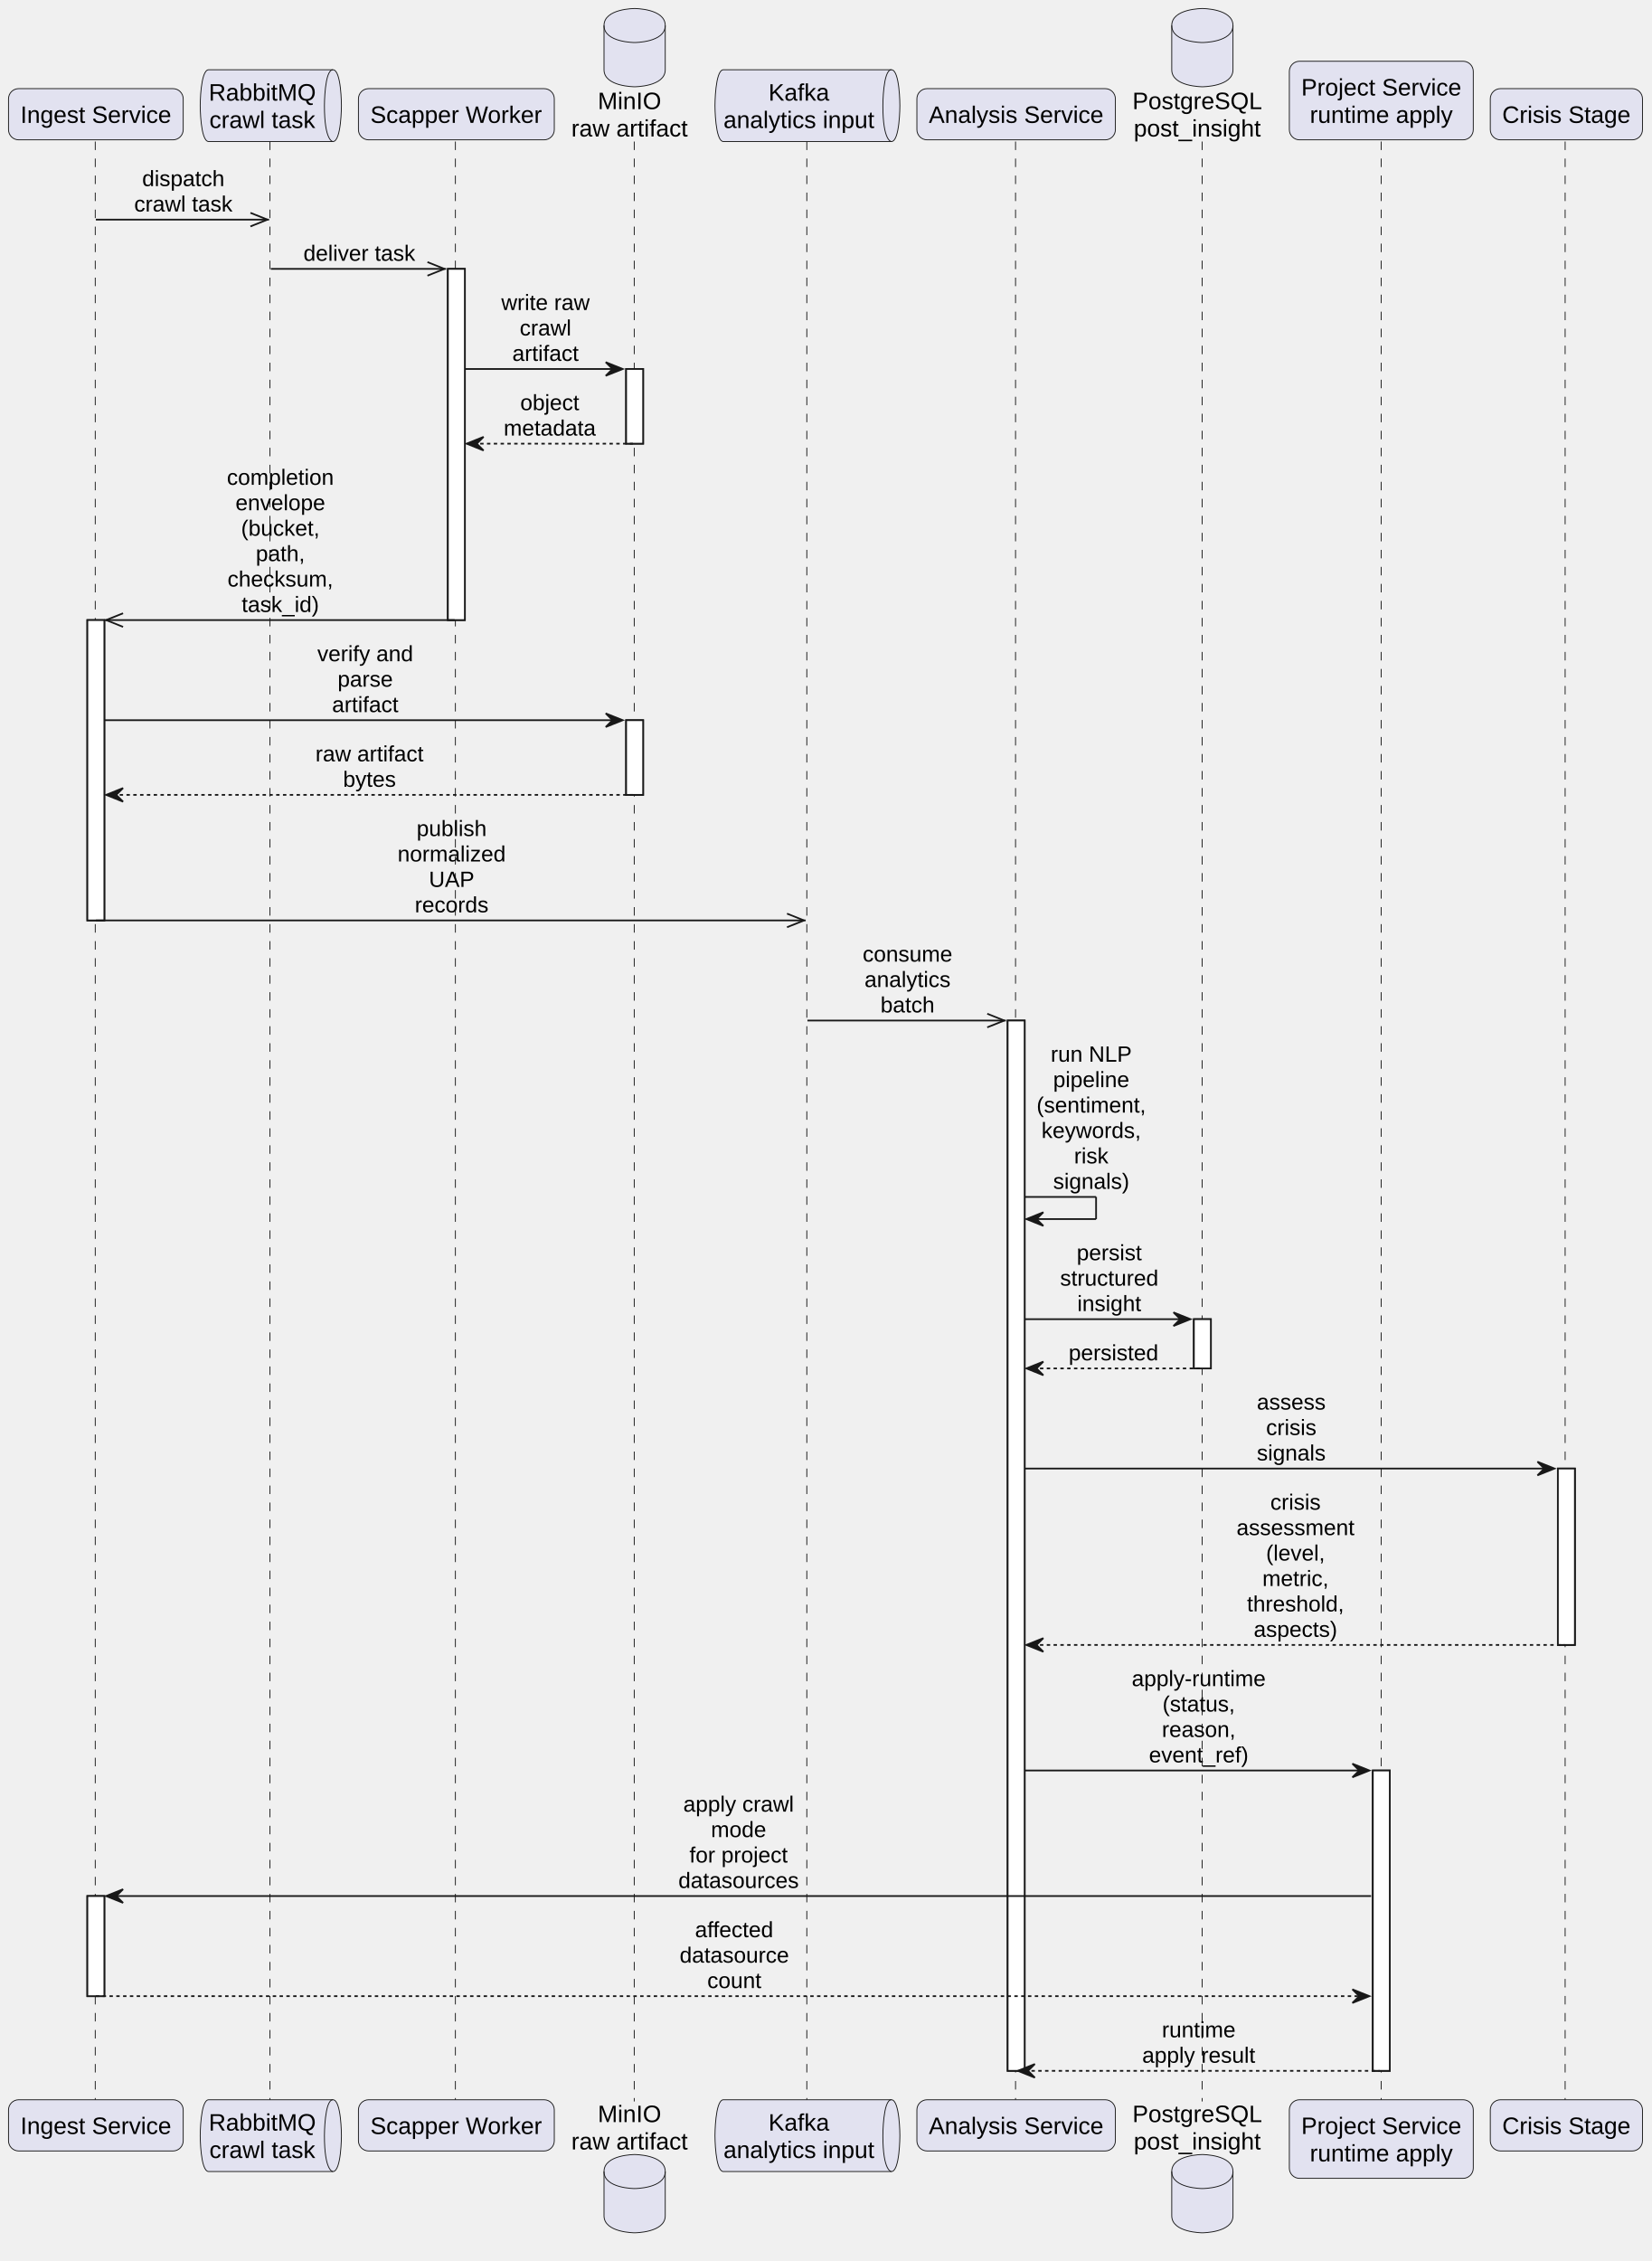
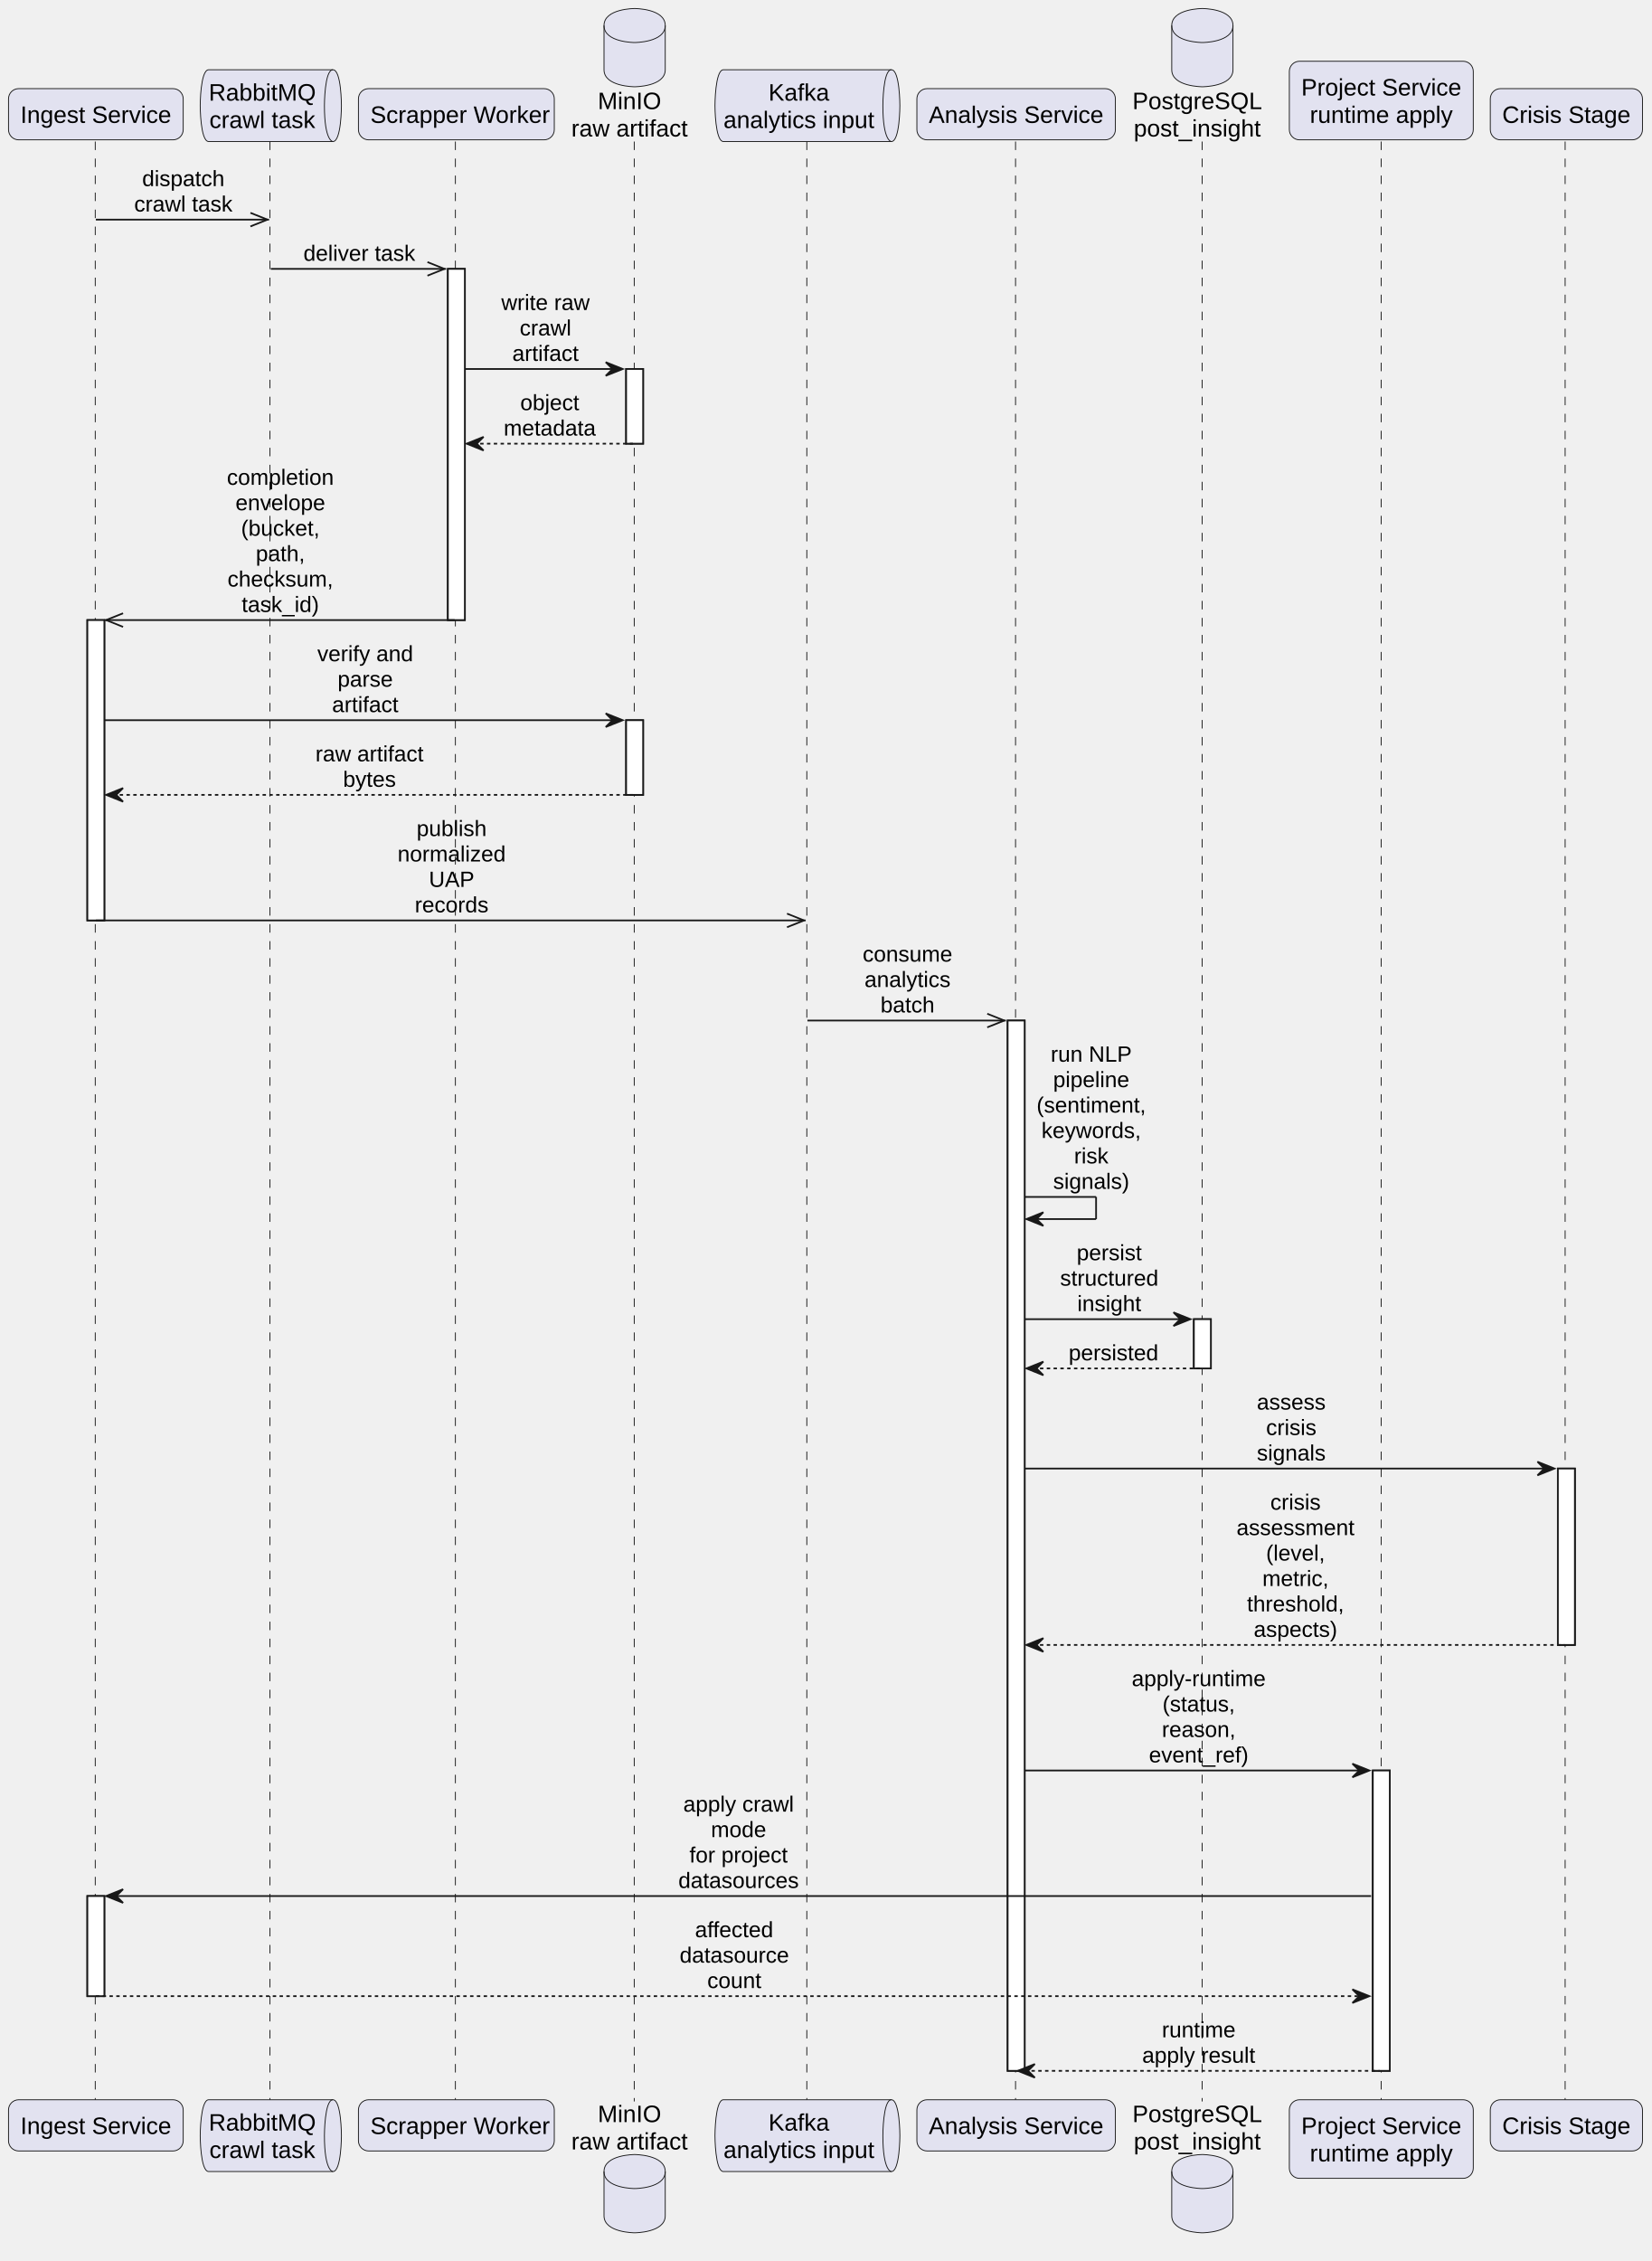
<svg xmlns="http://www.w3.org/2000/svg" contentStyleType="text/css" data-diagram-type="SEQUENCE" height="1329px" preserveAspectRatio="none" style="width:971px;height:1329px;background:#FFFFFF;" version="1.1" viewBox="0 0 971 1329" width="971px" zoomAndPan="magnify">
  <defs />
  <g>
    <g>
      <rect fill="#FFFFFF" height="176.539" style="stroke:#181818;stroke-width:1;" width="10" x="51.355" y="364.479" />
    </g>
    <g>
      <rect fill="#FFFFFF" height="58.846" style="stroke:#181818;stroke-width:1;" width="10" x="51.355" y="1114.48" />
    </g>
    <g>
      <rect fill="#FFFFFF" height="206.436" style="stroke:#181818;stroke-width:1;" width="10" x="263.303" y="158.043" />
    </g>
    <g>
      <rect fill="#FFFFFF" height="43.898" style="stroke:#181818;stroke-width:1;" width="10" x="368.106" y="216.89" />
    </g>
    <g>
      <rect fill="#FFFFFF" height="43.898" style="stroke:#181818;stroke-width:1;" width="10" x="368.106" y="423.326" />
    </g>
    <g>
      <rect fill="#FFFFFF" height="617.359" style="stroke:#181818;stroke-width:1;" width="10" x="592.405" y="599.864" />
    </g>
    <g>
      <rect fill="#FFFFFF" height="28.949" style="stroke:#181818;stroke-width:1;" width="10" x="701.888" y="775.403" />
    </g>
    <g>
      <rect fill="#FFFFFF" height="176.539" style="stroke:#181818;stroke-width:1;" width="10" x="807.091" y="1040.685" />
    </g>
    <g>
      <rect fill="#FFFFFF" height="103.692" style="stroke:#181818;stroke-width:1;" width="10" x="915.898" y="863.198" />
    </g>
    <g>
      <rect fill="#000000" fill-opacity="0" height="1152.026" width="8" x="52.355" y="83.197" />
      <line style="stroke:#181818;stroke-width:0.5;stroke-dasharray:5,5;" x1="56" x2="56" y1="83.197" y2="1235.224" />
    </g>
    <g>
      <rect fill="#000000" fill-opacity="0" height="1152.026" width="8" x="155.22" y="83.197" />
      <line style="stroke:#181818;stroke-width:0.5;stroke-dasharray:5,5;" x1="158.71" x2="158.71" y1="83.197" y2="1235.224" />
    </g>
    <g>
      <rect fill="#000000" fill-opacity="0" height="1152.026" width="8" x="264.303" y="83.197" />
      <line style="stroke:#181818;stroke-width:0.5;stroke-dasharray:5,5;" x1="267.731" x2="267.731" y1="83.197" y2="1235.224" />
    </g>
    <g>
      <rect fill="#000000" fill-opacity="0" height="1152.026" width="8" x="369.106" y="83.197" />
      <line style="stroke:#181818;stroke-width:0.5;stroke-dasharray:5,5;" x1="372.875" x2="372.875" y1="83.197" y2="1235.224" />
    </g>
    <g>
      <rect fill="#000000" fill-opacity="0" height="1152.026" width="8" x="470.695" y="83.197" />
      <line style="stroke:#181818;stroke-width:0.5;stroke-dasharray:5,5;" x1="474.337" x2="474.337" y1="83.197" y2="1235.224" />
    </g>
    <g>
      <rect fill="#000000" fill-opacity="0" height="1152.026" width="8" x="593.405" y="83.197" />
      <line style="stroke:#181818;stroke-width:0.5;stroke-dasharray:5,5;" x1="597.054" x2="597.054" y1="83.197" y2="1235.224" />
    </g>
    <g>
      <rect fill="#000000" fill-opacity="0" height="1152.026" width="8" x="702.888" y="83.197" />
      <line style="stroke:#181818;stroke-width:0.5;stroke-dasharray:5,5;" x1="706.757" x2="706.757" y1="83.197" y2="1235.224" />
    </g>
    <g>
      <rect fill="#000000" fill-opacity="0" height="1152.026" width="8" x="808.091" y="83.197" />
      <line style="stroke:#181818;stroke-width:0.5;stroke-dasharray:5,5;" x1="812.019" x2="812.019" y1="83.197" y2="1235.224" />
    </g>
    <g>
      <rect fill="#000000" fill-opacity="0" height="1152.026" width="8" x="916.898" y="83.197" />
      <line style="stroke:#181818;stroke-width:0.5;stroke-dasharray:5,5;" x1="920.163" x2="920.163" y1="83.197" y2="1235.224" />
    </g>
    <g class="participant participant-head" data-participant="IngestService">
      <rect fill="#E2E2F0" height="30.099" rx="6" ry="6" style="stroke:#181818;stroke-width:0.5;" width="102.71" x="5" y="52.099" />
      <text fill="#000000" font-family="Arial" font-size="14" lengthAdjust="spacing" textLength="88.71" x="12" y="72.231">Ingest Service</text>
    </g>
    <g class="participant participant-tail" data-participant="IngestService">
      <rect fill="#E2E2F0" height="30.099" rx="6" ry="6" style="stroke:#181818;stroke-width:0.5;" width="102.71" x="5" y="1234.224" />
      <text fill="#000000" font-family="Arial" font-size="14" lengthAdjust="spacing" textLength="88.71" x="12" y="1254.355">Ingest Service</text>
    </g>
    <g class="participant participant-head" data-participant="RabbitMQ">
      <path d="M122.71,41 L195.731,41 C200.731,41 200.731,62.099 200.731,62.099 C200.731,62.099 200.731,83.197 195.731,83.197 L122.71,83.197 C117.71,83.197 117.71,62.099 117.71,62.099 C117.71,62.099 117.71,41 122.71,41" fill="#E2E2F0" style="stroke:#181818;stroke-width:0.5;" />
      <path d="M195.731,41 C190.731,41 190.731,62.099 190.731,62.099 C190.731,83.197 195.731,83.197 195.731,83.197" fill="none" style="stroke:#181818;stroke-width:0.5;" />
      <text fill="#000000" font-family="Arial" font-size="14" lengthAdjust="spacing" textLength="63.02" x="122.71" y="59.132">RabbitMQ</text>
      <text fill="#000000" font-family="Arial" font-size="14" lengthAdjust="spacing" textLength="62.234" x="123.103" y="75.231">crawl task</text>
    </g>
    <g class="participant participant-tail" data-participant="RabbitMQ">
      <path d="M122.71,1234.224 L195.731,1234.224 C200.731,1234.224 200.731,1255.322 200.731,1255.322 C200.731,1255.322 200.731,1276.421 195.731,1276.421 L122.71,1276.421 C117.71,1276.421 117.71,1255.322 117.71,1255.322 C117.71,1255.322 117.71,1234.224 122.71,1234.224" fill="#E2E2F0" style="stroke:#181818;stroke-width:0.5;" />
      <path d="M195.731,1234.224 C190.731,1234.224 190.731,1255.322 190.731,1255.322 C190.731,1276.421 195.731,1276.421 195.731,1276.421" fill="none" style="stroke:#181818;stroke-width:0.5;" />
      <text fill="#000000" font-family="Arial" font-size="14" lengthAdjust="spacing" textLength="63.02" x="122.71" y="1252.355">RabbitMQ</text>
      <text fill="#000000" font-family="Arial" font-size="14" lengthAdjust="spacing" textLength="62.234" x="123.103" y="1268.454">crawl task</text>
    </g>
-     <g class="participant participant-head" data-participant="ScapperWorker">
+     <g class="participant participant-head" data-participant="ScrapperWorker">
      <rect fill="#E2E2F0" height="30.099" rx="6" ry="6" style="stroke:#181818;stroke-width:0.5;" width="115.144" x="210.731" y="52.099" />
-       <text fill="#000000" font-family="Arial" font-size="14" lengthAdjust="spacing" textLength="101.144" x="217.731" y="72.231">Scapper Worker</text>
-     </g>
-     <g class="participant participant-tail" data-participant="ScapperWorker">
+       <text fill="#000000" font-family="Arial" font-size="14" lengthAdjust="spacing" textLength="101.144" x="217.731" y="72.231">Scrapper Worker</text>
+     </g>
+     <g class="participant participant-tail" data-participant="ScrapperWorker">
      <rect fill="#E2E2F0" height="30.099" rx="6" ry="6" style="stroke:#181818;stroke-width:0.5;" width="115.144" x="210.731" y="1234.224" />
-       <text fill="#000000" font-family="Arial" font-size="14" lengthAdjust="spacing" textLength="101.144" x="217.731" y="1254.355">Scapper Worker</text>
+       <text fill="#000000" font-family="Arial" font-size="14" lengthAdjust="spacing" textLength="101.144" x="217.731" y="1254.355">Scrapper Worker</text>
    </g>
    <g class="participant participant-head" data-participant="MinIO">
      <text fill="#000000" font-family="Arial" font-size="14" lengthAdjust="spacing" textLength="37.338" x="351.437" y="64.132">MinIO</text>
      <text fill="#000000" font-family="Arial" font-size="14" lengthAdjust="spacing" textLength="68.462" x="335.875" y="80.231">raw artifact</text>
      <path d="M355.106,15 C355.106,5 373.106,5 373.106,5 C373.106,5 391.106,5 391.106,15 L391.106,41 C391.106,51 373.106,51 373.106,51 C373.106,51 355.106,51 355.106,41 L355.106,15" fill="#E2E2F0" style="stroke:#181818;stroke-width:0.5;" />
      <path d="M355.106,15 C355.106,25 373.106,25 373.106,25 C373.106,25 391.106,25 391.106,15" fill="none" style="stroke:#181818;stroke-width:0.5;" />
    </g>
    <g class="participant participant-tail" data-participant="MinIO">
      <text fill="#000000" font-family="Arial" font-size="14" lengthAdjust="spacing" textLength="37.338" x="351.437" y="1247.355">MinIO</text>
      <text fill="#000000" font-family="Arial" font-size="14" lengthAdjust="spacing" textLength="68.462" x="335.875" y="1263.454">raw artifact</text>
      <path d="M355.106,1276.421 C355.106,1266.421 373.106,1266.421 373.106,1266.421 C373.106,1266.421 391.106,1266.421 391.106,1276.421 L391.106,1302.421 C391.106,1312.421 373.106,1312.421 373.106,1312.421 C373.106,1312.421 355.106,1312.421 355.106,1302.421 L355.106,1276.421" fill="#E2E2F0" style="stroke:#181818;stroke-width:0.5;" />
      <path d="M355.106,1276.421 C355.106,1286.421 373.106,1286.421 373.106,1286.421 C373.106,1286.421 391.106,1286.421 391.106,1276.421" fill="none" style="stroke:#181818;stroke-width:0.5;" />
    </g>
    <g class="participant participant-head" data-participant="AnalyticsInput">
      <path d="M425.337,41 L524.054,41 C529.054,41 529.054,62.099 529.054,62.099 C529.054,62.099 529.054,83.197 524.054,83.197 L425.337,83.197 C420.337,83.197 420.337,62.099 420.337,62.099 C420.337,62.099 420.337,41 425.337,41" fill="#E2E2F0" style="stroke:#181818;stroke-width:0.5;" />
      <path d="M524.054,41 C519.054,41 519.054,62.099 519.054,62.099 C519.054,83.197 524.054,83.197 524.054,83.197" fill="none" style="stroke:#181818;stroke-width:0.5;" />
      <text fill="#000000" font-family="Arial" font-size="14" lengthAdjust="spacing" textLength="35.8" x="451.795" y="59.132">Kafka</text>
      <text fill="#000000" font-family="Arial" font-size="14" lengthAdjust="spacing" textLength="88.717" x="425.337" y="75.231">analytics input</text>
    </g>
    <g class="participant participant-tail" data-participant="AnalyticsInput">
      <path d="M425.337,1234.224 L524.054,1234.224 C529.054,1234.224 529.054,1255.322 529.054,1255.322 C529.054,1255.322 529.054,1276.421 524.054,1276.421 L425.337,1276.421 C420.337,1276.421 420.337,1255.322 420.337,1255.322 C420.337,1255.322 420.337,1234.224 425.337,1234.224" fill="#E2E2F0" style="stroke:#181818;stroke-width:0.5;" />
      <path d="M524.054,1234.224 C519.054,1234.224 519.054,1255.322 519.054,1255.322 C519.054,1276.421 524.054,1276.421 524.054,1276.421" fill="none" style="stroke:#181818;stroke-width:0.5;" />
      <text fill="#000000" font-family="Arial" font-size="14" lengthAdjust="spacing" textLength="35.8" x="451.795" y="1252.355">Kafka</text>
      <text fill="#000000" font-family="Arial" font-size="14" lengthAdjust="spacing" textLength="88.717" x="425.337" y="1268.454">analytics input</text>
    </g>
    <g class="participant participant-head" data-participant="AnalysisService">
      <rect fill="#E2E2F0" height="30.099" rx="6" ry="6" style="stroke:#181818;stroke-width:0.5;" width="116.703" x="539.054" y="52.099" />
      <text fill="#000000" font-family="Arial" font-size="14" lengthAdjust="spacing" textLength="102.703" x="546.054" y="72.231">Analysis Service</text>
    </g>
    <g class="participant participant-tail" data-participant="AnalysisService">
      <rect fill="#E2E2F0" height="30.099" rx="6" ry="6" style="stroke:#181818;stroke-width:0.5;" width="116.703" x="539.054" y="1234.224" />
      <text fill="#000000" font-family="Arial" font-size="14" lengthAdjust="spacing" textLength="102.703" x="546.054" y="1254.355">Analysis Service</text>
    </g>
    <g class="participant participant-head" data-participant="PostInsight">
      <text fill="#000000" font-family="Arial" font-size="14" lengthAdjust="spacing" textLength="76.262" x="665.757" y="64.132">PostgreSQL</text>
      <text fill="#000000" font-family="Arial" font-size="14" lengthAdjust="spacing" textLength="74.717" x="666.529" y="80.231">post_insight</text>
      <path d="M688.888,15 C688.888,5 706.888,5 706.888,5 C706.888,5 724.888,5 724.888,15 L724.888,41 C724.888,51 706.888,51 706.888,51 C706.888,51 688.888,51 688.888,41 L688.888,15" fill="#E2E2F0" style="stroke:#181818;stroke-width:0.5;" />
      <path d="M688.888,15 C688.888,25 706.888,25 706.888,25 C706.888,25 724.888,25 724.888,15" fill="none" style="stroke:#181818;stroke-width:0.5;" />
    </g>
    <g class="participant participant-tail" data-participant="PostInsight">
      <text fill="#000000" font-family="Arial" font-size="14" lengthAdjust="spacing" textLength="76.262" x="665.757" y="1247.355">PostgreSQL</text>
      <text fill="#000000" font-family="Arial" font-size="14" lengthAdjust="spacing" textLength="74.717" x="666.529" y="1263.454">post_insight</text>
      <path d="M688.888,1276.421 C688.888,1266.421 706.888,1266.421 706.888,1266.421 C706.888,1266.421 724.888,1266.421 724.888,1276.421 L724.888,1302.421 C724.888,1312.421 706.888,1312.421 706.888,1312.421 C706.888,1312.421 688.888,1312.421 688.888,1302.421 L688.888,1276.421" fill="#E2E2F0" style="stroke:#181818;stroke-width:0.5;" />
      <path d="M688.888,1276.421 C688.888,1286.421 706.888,1286.421 706.888,1286.421 C706.888,1286.421 724.888,1286.421 724.888,1276.421" fill="none" style="stroke:#181818;stroke-width:0.5;" />
    </g>
    <g class="participant participant-head" data-participant="ProjectService">
      <rect fill="#E2E2F0" height="46.197" rx="6" ry="6" style="stroke:#181818;stroke-width:0.5;" width="108.144" x="758.019" y="36" />
      <text fill="#000000" font-family="Arial" font-size="14" lengthAdjust="spacing" textLength="94.144" x="765.019" y="56.132">Project Service</text>
      <text fill="#000000" font-family="Arial" font-size="14" lengthAdjust="spacing" textLength="84.041" x="770.07" y="72.231">runtime apply</text>
    </g>
    <g class="participant participant-tail" data-participant="ProjectService">
      <rect fill="#E2E2F0" height="46.197" rx="6" ry="6" style="stroke:#181818;stroke-width:0.5;" width="108.144" x="758.019" y="1234.224" />
      <text fill="#000000" font-family="Arial" font-size="14" lengthAdjust="spacing" textLength="94.144" x="765.019" y="1254.355">Project Service</text>
      <text fill="#000000" font-family="Arial" font-size="14" lengthAdjust="spacing" textLength="84.041" x="770.07" y="1270.454">runtime apply</text>
    </g>
    <g class="participant participant-head" data-participant="CrisisStage">
      <rect fill="#E2E2F0" height="30.099" rx="6" ry="6" style="stroke:#181818;stroke-width:0.5;" width="89.469" x="876.163" y="52.099" />
      <text fill="#000000" font-family="Arial" font-size="14" lengthAdjust="spacing" textLength="75.469" x="883.163" y="72.231">Crisis Stage</text>
    </g>
    <g class="participant participant-tail" data-participant="CrisisStage">
      <rect fill="#E2E2F0" height="30.099" rx="6" ry="6" style="stroke:#181818;stroke-width:0.5;" width="89.469" x="876.163" y="1234.224" />
      <text fill="#000000" font-family="Arial" font-size="14" lengthAdjust="spacing" textLength="75.469" x="883.163" y="1254.355">Crisis Stage</text>
    </g>
    <g>
      <rect fill="#FFFFFF" height="176.539" style="stroke:#181818;stroke-width:1;" width="10" x="51.355" y="364.479" />
    </g>
    <g>
      <rect fill="#FFFFFF" height="58.846" style="stroke:#181818;stroke-width:1;" width="10" x="51.355" y="1114.48" />
    </g>
    <g>
      <rect fill="#FFFFFF" height="206.436" style="stroke:#181818;stroke-width:1;" width="10" x="263.303" y="158.043" />
    </g>
    <g>
      <rect fill="#FFFFFF" height="43.898" style="stroke:#181818;stroke-width:1;" width="10" x="368.106" y="216.89" />
    </g>
    <g>
      <rect fill="#FFFFFF" height="43.898" style="stroke:#181818;stroke-width:1;" width="10" x="368.106" y="423.326" />
    </g>
    <g>
      <rect fill="#FFFFFF" height="617.359" style="stroke:#181818;stroke-width:1;" width="10" x="592.405" y="599.864" />
    </g>
    <g>
      <rect fill="#FFFFFF" height="28.949" style="stroke:#181818;stroke-width:1;" width="10" x="701.888" y="775.403" />
    </g>
    <g>
      <rect fill="#FFFFFF" height="176.539" style="stroke:#181818;stroke-width:1;" width="10" x="807.091" y="1040.685" />
    </g>
    <g>
      <rect fill="#FFFFFF" height="103.692" style="stroke:#181818;stroke-width:1;" width="10" x="915.898" y="863.198" />
    </g>
    <g class="message" data-participant-1="IngestService" data-participant-2="RabbitMQ">
      <line style="stroke:#181818;stroke-width:1;" x1="157.22" x2="147.22" y1="129.095" y2="125.095" />
      <line style="stroke:#181818;stroke-width:1;" x1="157.22" x2="147.22" y1="129.095" y2="133.095" />
      <line style="stroke:#181818;stroke-width:1;" x1="56.355" x2="158.22" y1="129.095" y2="129.095" />
      <text fill="#000000" font-family="Arial" font-size="13" lengthAdjust="spacing" textLength="48.42" x="83.578" y="109.391">dispatch</text>
      <text fill="#000000" font-family="Arial" font-size="13" lengthAdjust="spacing" textLength="30.335" x="78.893" y="124.34">crawl</text>
      <text fill="#000000" font-family="Arial" font-size="13" lengthAdjust="spacing" textLength="3.612" x="109.228" y="124.34"> </text>
      <text fill="#000000" font-family="Arial" font-size="13" lengthAdjust="spacing" textLength="23.842" x="112.84" y="124.34">task</text>
    </g>
-     <g class="message" data-participant-1="RabbitMQ" data-participant-2="ScapperWorker">
+     <g class="message" data-participant-1="RabbitMQ" data-participant-2="ScrapperWorker">
      <line style="stroke:#181818;stroke-width:1;" x1="261.303" x2="251.303" y1="158.043" y2="154.043" />
      <line style="stroke:#181818;stroke-width:1;" x1="261.303" x2="251.303" y1="158.043" y2="162.043" />
      <line style="stroke:#181818;stroke-width:1;" x1="159.22" x2="262.303" y1="158.043" y2="158.043" />
      <text fill="#000000" font-family="Arial" font-size="13" lengthAdjust="spacing" textLength="38.295" x="178.387" y="153.289">deliver</text>
      <text fill="#000000" font-family="Arial" font-size="13" lengthAdjust="spacing" textLength="3.612" x="216.682" y="153.289"> </text>
      <text fill="#000000" font-family="Arial" font-size="13" lengthAdjust="spacing" textLength="23.842" x="220.294" y="153.289">task</text>
    </g>
-     <g class="message" data-participant-1="ScapperWorker" data-participant-2="MinIO">
+     <g class="message" data-participant-1="ScrapperWorker" data-participant-2="MinIO">
      <polygon fill="#181818" points="356.106,212.89,366.106,216.89,356.106,220.89,360.106,216.89" style="stroke:#181818;stroke-width:1;" />
      <line style="stroke:#181818;stroke-width:1;" x1="273.303" x2="362.106" y1="216.89" y2="216.89" />
      <text fill="#000000" font-family="Arial" font-size="13" lengthAdjust="spacing" textLength="27.447" x="294.701" y="182.237">write</text>
      <text fill="#000000" font-family="Arial" font-size="13" lengthAdjust="spacing" textLength="3.612" x="322.148" y="182.237"> </text>
      <text fill="#000000" font-family="Arial" font-size="13" lengthAdjust="spacing" textLength="20.947" x="325.76" y="182.237">raw</text>
      <text fill="#000000" font-family="Arial" font-size="13" lengthAdjust="spacing" textLength="30.335" x="305.537" y="197.186">crawl</text>
      <text fill="#000000" font-family="Arial" font-size="13" lengthAdjust="spacing" textLength="39.013" x="301.198" y="212.135">artifact</text>
    </g>
-     <g class="message" data-participant-1="MinIO" data-participant-2="ScapperWorker">
+     <g class="message" data-participant-1="MinIO" data-participant-2="ScrapperWorker">
      <polygon fill="#181818" points="284.303,256.787,274.303,260.787,284.303,264.787,280.303,260.787" style="stroke:#181818;stroke-width:1;" />
      <line style="stroke:#181818;stroke-width:1;stroke-dasharray:2,2;" x1="278.303" x2="372.106" y1="260.787" y2="260.787" />
      <text fill="#000000" font-family="Arial" font-size="13" lengthAdjust="spacing" textLength="34.69" x="305.859" y="241.083">object</text>
      <text fill="#000000" font-family="Arial" font-size="13" lengthAdjust="spacing" textLength="54.203" x="296.103" y="256.032">metadata</text>
    </g>
-     <g class="message" data-participant-1="ScapperWorker" data-participant-2="IngestService">
+     <g class="message" data-participant-1="ScrapperWorker" data-participant-2="IngestService">
      <line style="stroke:#181818;stroke-width:1;" x1="62.355" x2="72.355" y1="364.479" y2="360.479" />
      <line style="stroke:#181818;stroke-width:1;" x1="62.355" x2="72.355" y1="364.479" y2="368.479" />
      <line style="stroke:#181818;stroke-width:1;" x1="61.355" x2="267.303" y1="364.479" y2="364.479" />
      <text fill="#000000" font-family="Arial" font-size="13" lengthAdjust="spacing" textLength="62.867" x="133.395" y="284.981">completion</text>
      <text fill="#000000" font-family="Arial" font-size="13" lengthAdjust="spacing" textLength="52.768" x="138.445" y="299.93">envelope</text>
      <text fill="#000000" font-family="Arial" font-size="13" lengthAdjust="spacing" textLength="46.243" x="141.708" y="314.878">(bucket,</text>
      <text fill="#000000" font-family="Arial" font-size="13" lengthAdjust="spacing" textLength="28.914" x="150.372" y="329.827">path,</text>
      <text fill="#000000" font-family="Arial" font-size="13" lengthAdjust="spacing" textLength="62.131" x="133.763" y="344.776">checksum,</text>
      <text fill="#000000" font-family="Arial" font-size="13" lengthAdjust="spacing" textLength="45.519" x="142.069" y="359.725">task_id)</text>
    </g>
    <g class="message" data-participant-1="IngestService" data-participant-2="MinIO">
      <polygon fill="#181818" points="356.106,419.326,366.106,423.326,356.106,427.326,360.106,423.326" style="stroke:#181818;stroke-width:1;" />
      <line style="stroke:#181818;stroke-width:1;" x1="61.355" x2="362.106" y1="423.326" y2="423.326" />
      <text fill="#000000" font-family="Arial" font-size="13" lengthAdjust="spacing" textLength="31.059" x="186.55" y="388.673">verify</text>
      <text fill="#000000" font-family="Arial" font-size="13" lengthAdjust="spacing" textLength="3.612" x="217.609" y="388.673"> </text>
      <text fill="#000000" font-family="Arial" font-size="13" lengthAdjust="spacing" textLength="21.69" x="221.221" y="388.673">and</text>
      <text fill="#000000" font-family="Arial" font-size="13" lengthAdjust="spacing" textLength="32.519" x="198.471" y="403.622">parse</text>
      <text fill="#000000" font-family="Arial" font-size="13" lengthAdjust="spacing" textLength="39.013" x="195.224" y="418.571">artifact</text>
    </g>
    <g class="message" data-participant-1="MinIO" data-participant-2="IngestService">
      <polygon fill="#181818" points="72.355,463.223,62.355,467.223,72.355,471.223,68.355,467.223" style="stroke:#181818;stroke-width:1;" />
      <line style="stroke:#181818;stroke-width:1;stroke-dasharray:2,2;" x1="66.355" x2="372.106" y1="467.223" y2="467.223" />
      <text fill="#000000" font-family="Arial" font-size="13" lengthAdjust="spacing" textLength="20.947" x="185.445" y="447.519">raw</text>
      <text fill="#000000" font-family="Arial" font-size="13" lengthAdjust="spacing" textLength="3.612" x="206.392" y="447.519"> </text>
      <text fill="#000000" font-family="Arial" font-size="13" lengthAdjust="spacing" textLength="39.013" x="210.004" y="447.519">artifact</text>
      <text fill="#000000" font-family="Arial" font-size="13" lengthAdjust="spacing" textLength="31.072" x="201.695" y="462.468">bytes</text>
    </g>
    <g class="message" data-participant-1="IngestService" data-participant-2="AnalyticsInput">
      <line style="stroke:#181818;stroke-width:1;" x1="472.695" x2="462.695" y1="541.018" y2="537.018" />
      <line style="stroke:#181818;stroke-width:1;" x1="472.695" x2="462.695" y1="541.018" y2="545.018" />
      <line style="stroke:#181818;stroke-width:1;" x1="56.355" x2="473.695" y1="541.018" y2="541.018" />
      <text fill="#000000" font-family="Arial" font-size="13" lengthAdjust="spacing" textLength="41.196" x="244.927" y="491.417">publish</text>
      <text fill="#000000" font-family="Arial" font-size="13" lengthAdjust="spacing" textLength="63.584" x="233.733" y="506.366">normalized</text>
      <text fill="#000000" font-family="Arial" font-size="13" lengthAdjust="spacing" textLength="26.73" x="252.16" y="521.314">UAP</text>
      <text fill="#000000" font-family="Arial" font-size="13" lengthAdjust="spacing" textLength="43.348" x="243.851" y="536.263">records</text>
    </g>
    <g class="message" data-participant-1="AnalyticsInput" data-participant-2="AnalysisService">
      <line style="stroke:#181818;stroke-width:1;" x1="590.405" x2="580.405" y1="599.864" y2="595.864" />
      <line style="stroke:#181818;stroke-width:1;" x1="590.405" x2="580.405" y1="599.864" y2="603.864" />
      <line style="stroke:#181818;stroke-width:1;" x1="474.695" x2="591.405" y1="599.864" y2="599.864" />
      <text fill="#000000" font-family="Arial" font-size="13" lengthAdjust="spacing" textLength="52.749" x="507.176" y="565.212">consume</text>
      <text fill="#000000" font-family="Arial" font-size="13" lengthAdjust="spacing" textLength="50.578" x="508.261" y="580.161">analytics</text>
      <text fill="#000000" font-family="Arial" font-size="13" lengthAdjust="spacing" textLength="31.802" x="517.649" y="595.109">batch</text>
    </g>
    <g class="message" data-participant-1="AnalysisService" data-participant-2="AnalysisService">
      <line style="stroke:#181818;stroke-width:1;" x1="602.405" x2="644.405" y1="703.557" y2="703.557" />
      <line style="stroke:#181818;stroke-width:1;" x1="644.405" x2="644.405" y1="703.557" y2="716.557" />
      <line style="stroke:#181818;stroke-width:1;" x1="603.405" x2="644.405" y1="716.557" y2="716.557" />
      <polygon fill="#181818" points="613.405,712.557,603.405,716.557,613.405,720.557,609.405,716.557" style="stroke:#181818;stroke-width:1;" />
      <text fill="#000000" font-family="Arial" font-size="13" lengthAdjust="spacing" textLength="18.789" x="617.711" y="624.058">run</text>
      <text fill="#000000" font-family="Arial" font-size="13" lengthAdjust="spacing" textLength="3.612" x="636.5" y="624.058"> </text>
      <text fill="#000000" font-family="Arial" font-size="13" lengthAdjust="spacing" textLength="25.289" x="640.112" y="624.058">NLP</text>
      <text fill="#000000" font-family="Arial" font-size="13" lengthAdjust="spacing" textLength="44.815" x="619.149" y="639.007">pipeline</text>
      <text fill="#000000" font-family="Arial" font-size="13" lengthAdjust="spacing" textLength="64.302" x="609.405" y="653.956">(sentiment,</text>
      <text fill="#000000" font-family="Arial" font-size="13" lengthAdjust="spacing" textLength="58.519" x="612.297" y="668.904">keywords,</text>
      <text fill="#000000" font-family="Arial" font-size="13" lengthAdjust="spacing" textLength="20.217" x="631.447" y="683.853">risk</text>
      <text fill="#000000" font-family="Arial" font-size="13" lengthAdjust="spacing" textLength="44.795" x="619.158" y="698.802">signals)</text>
    </g>
    <g class="message" data-participant-1="AnalysisService" data-participant-2="PostInsight">
      <polygon fill="#181818" points="689.888,771.403,699.888,775.403,689.888,779.403,693.888,775.403" style="stroke:#181818;stroke-width:1;" />
      <line style="stroke:#181818;stroke-width:1;" x1="602.405" x2="695.888" y1="775.403" y2="775.403" />
      <text fill="#000000" font-family="Arial" font-size="13" lengthAdjust="spacing" textLength="38.289" x="633.002" y="740.75">persist</text>
      <text fill="#000000" font-family="Arial" font-size="13" lengthAdjust="spacing" textLength="57.802" x="623.246" y="755.699">structured</text>
      <text fill="#000000" font-family="Arial" font-size="13" lengthAdjust="spacing" textLength="37.578" x="633.357" y="770.648">insight</text>
    </g>
    <g class="message" data-participant-1="PostInsight" data-participant-2="AnalysisService">
      <polygon fill="#181818" points="613.405,800.352,603.405,804.352,613.405,808.352,609.405,804.352" style="stroke:#181818;stroke-width:1;" />
      <line style="stroke:#181818;stroke-width:1;stroke-dasharray:2,2;" x1="607.405" x2="705.888" y1="804.352" y2="804.352" />
      <text fill="#000000" font-family="Arial" font-size="13" lengthAdjust="spacing" textLength="52.749" x="628.272" y="799.597">persisted</text>
    </g>
    <g class="message" data-participant-1="AnalysisService" data-participant-2="CrisisStage">
      <polygon fill="#181818" points="903.898,859.198,913.898,863.198,903.898,867.198,907.898,863.198" style="stroke:#181818;stroke-width:1;" />
      <line style="stroke:#181818;stroke-width:1;" x1="602.405" x2="909.898" y1="863.198" y2="863.198" />
      <text fill="#000000" font-family="Arial" font-size="13" lengthAdjust="spacing" textLength="40.46" x="738.921" y="828.545">assess</text>
      <text fill="#000000" font-family="Arial" font-size="13" lengthAdjust="spacing" textLength="29.605" x="744.349" y="843.494">crisis</text>
      <text fill="#000000" font-family="Arial" font-size="13" lengthAdjust="spacing" textLength="40.466" x="738.918" y="858.443">signals</text>
    </g>
    <g class="message" data-participant-1="CrisisStage" data-participant-2="AnalysisService">
      <polygon fill="#181818" points="613.405,962.89,603.405,966.89,613.405,970.89,609.405,966.89" style="stroke:#181818;stroke-width:1;" />
      <line style="stroke:#181818;stroke-width:1;stroke-dasharray:2,2;" x1="607.405" x2="919.898" y1="966.89" y2="966.89" />
      <text fill="#000000" font-family="Arial" font-size="13" lengthAdjust="spacing" textLength="29.605" x="746.849" y="887.392">crisis</text>
      <text fill="#000000" font-family="Arial" font-size="13" lengthAdjust="spacing" textLength="69.361" x="726.971" y="902.34">assessment</text>
      <text fill="#000000" font-family="Arial" font-size="13" lengthAdjust="spacing" textLength="34.677" x="744.313" y="917.289">(level,</text>
      <text fill="#000000" font-family="Arial" font-size="13" lengthAdjust="spacing" textLength="39" x="742.151" y="932.238">metric,</text>
      <text fill="#000000" font-family="Arial" font-size="13" lengthAdjust="spacing" textLength="57.091" x="733.106" y="947.187">threshold,</text>
      <text fill="#000000" font-family="Arial" font-size="13" lengthAdjust="spacing" textLength="49.131" x="737.086" y="962.135">aspects)</text>
    </g>
    <g class="message" data-participant-1="AnalysisService" data-participant-2="ProjectService">
      <polygon fill="#181818" points="795.091,1036.685,805.091,1040.685,795.091,1044.685,799.091,1040.685" style="stroke:#181818;stroke-width:1;" />
      <line style="stroke:#181818;stroke-width:1;" x1="602.405" x2="801.091" y1="1040.685" y2="1040.685" />
      <text fill="#000000" font-family="Arial" font-size="13" lengthAdjust="spacing" textLength="78.755" x="665.37" y="991.084">apply-runtime</text>
      <text fill="#000000" font-family="Arial" font-size="13" lengthAdjust="spacing" textLength="42.624" x="683.436" y="1006.033">(status,</text>
      <text fill="#000000" font-family="Arial" font-size="13" lengthAdjust="spacing" textLength="43.361" x="683.068" y="1020.981">reason,</text>
      <text fill="#000000" font-family="Arial" font-size="13" lengthAdjust="spacing" textLength="58.532" x="675.482" y="1035.93">event_ref)</text>
    </g>
    <g class="message" data-participant-1="ProjectService" data-participant-2="IngestService">
      <polygon fill="#181818" points="72.355,1110.48,62.355,1114.48,72.355,1118.48,68.355,1114.48" style="stroke:#181818;stroke-width:1;" />
      <line style="stroke:#181818;stroke-width:1;" x1="66.355" x2="806.091" y1="1114.48" y2="1114.48" />
      <text fill="#000000" font-family="Arial" font-size="13" lengthAdjust="spacing" textLength="31.078" x="401.71" y="1064.879">apply</text>
      <text fill="#000000" font-family="Arial" font-size="13" lengthAdjust="spacing" textLength="3.612" x="432.788" y="1064.879"> </text>
      <text fill="#000000" font-family="Arial" font-size="13" lengthAdjust="spacing" textLength="30.335" x="436.4" y="1064.879">crawl</text>
      <text fill="#000000" font-family="Arial" font-size="13" lengthAdjust="spacing" textLength="32.519" x="417.963" y="1079.828">mode</text>
      <text fill="#000000" font-family="Arial" font-size="13" lengthAdjust="spacing" textLength="15.171" x="405.322" y="1094.776">for</text>
      <text fill="#000000" font-family="Arial" font-size="13" lengthAdjust="spacing" textLength="3.612" x="420.493" y="1094.776"> </text>
      <text fill="#000000" font-family="Arial" font-size="13" lengthAdjust="spacing" textLength="39.019" x="424.105" y="1094.776">project</text>
      <text fill="#000000" font-family="Arial" font-size="13" lengthAdjust="spacing" textLength="70.821" x="398.812" y="1109.725">datasources</text>
    </g>
    <g class="message" data-participant-1="IngestService" data-participant-2="ProjectService">
      <polygon fill="#181818" points="795.091,1169.326,805.091,1173.326,795.091,1177.326,799.091,1173.326" style="stroke:#181818;stroke-width:1;" />
      <line style="stroke:#181818;stroke-width:1;stroke-dasharray:2,2;" x1="56.355" x2="801.091" y1="1173.326" y2="1173.326" />
      <text fill="#000000" font-family="Arial" font-size="13" lengthAdjust="spacing" textLength="46.255" x="408.595" y="1138.674">affected</text>
      <text fill="#000000" font-family="Arial" font-size="13" lengthAdjust="spacing" textLength="64.321" x="399.562" y="1153.623">datasource</text>
      <text fill="#000000" font-family="Arial" font-size="13" lengthAdjust="spacing" textLength="31.802" x="415.822" y="1168.571">count</text>
    </g>
    <g class="message" data-participant-1="ProjectService" data-participant-2="AnalysisService">
      <polygon fill="#181818" points="608.405,1213.224,598.405,1217.224,608.405,1221.224,604.405,1217.224" style="stroke:#181818;stroke-width:1;" />
      <line style="stroke:#181818;stroke-width:1;stroke-dasharray:2,2;" x1="602.405" x2="811.091" y1="1217.224" y2="1217.224" />
      <text fill="#000000" font-family="Arial" font-size="13" lengthAdjust="spacing" textLength="43.348" x="683.074" y="1197.52">runtime</text>
      <text fill="#000000" font-family="Arial" font-size="13" lengthAdjust="spacing" textLength="31.078" x="671.509" y="1212.469">apply</text>
      <text fill="#000000" font-family="Arial" font-size="13" lengthAdjust="spacing" textLength="3.612" x="702.587" y="1212.469"> </text>
      <text fill="#000000" font-family="Arial" font-size="13" lengthAdjust="spacing" textLength="31.789" x="706.198" y="1212.469">result</text>
    </g>
  </g>
</svg>
